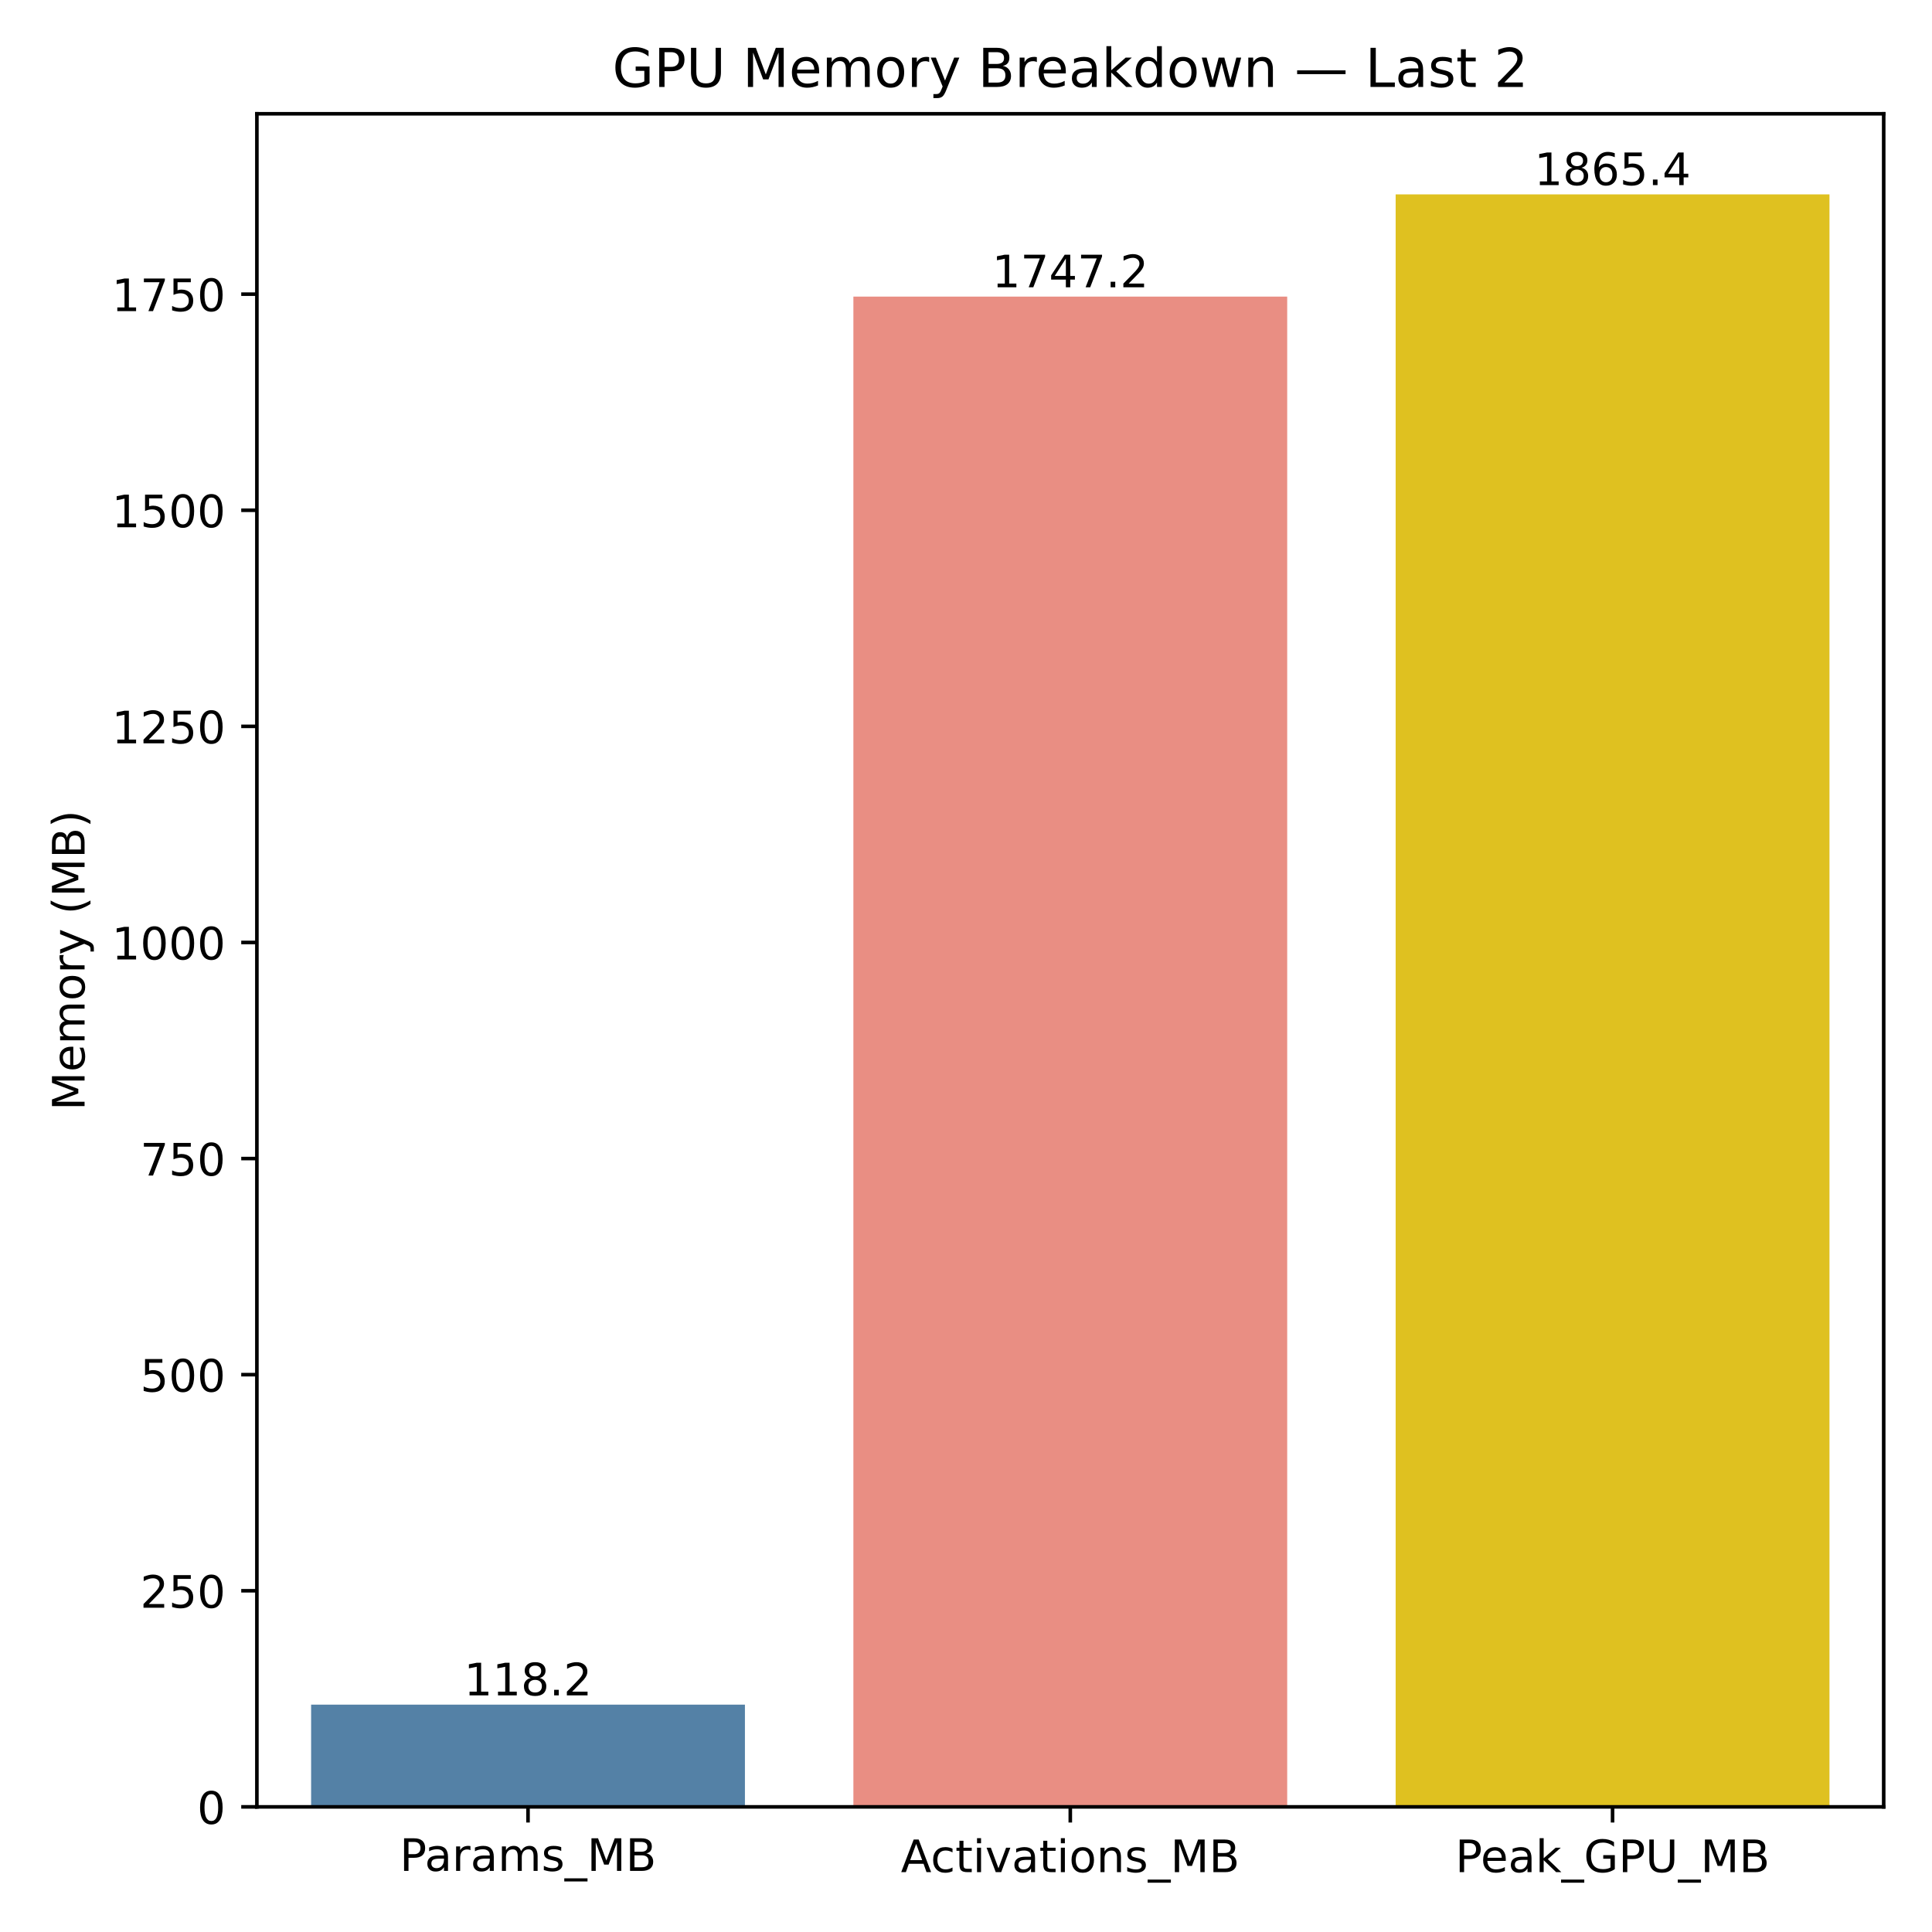
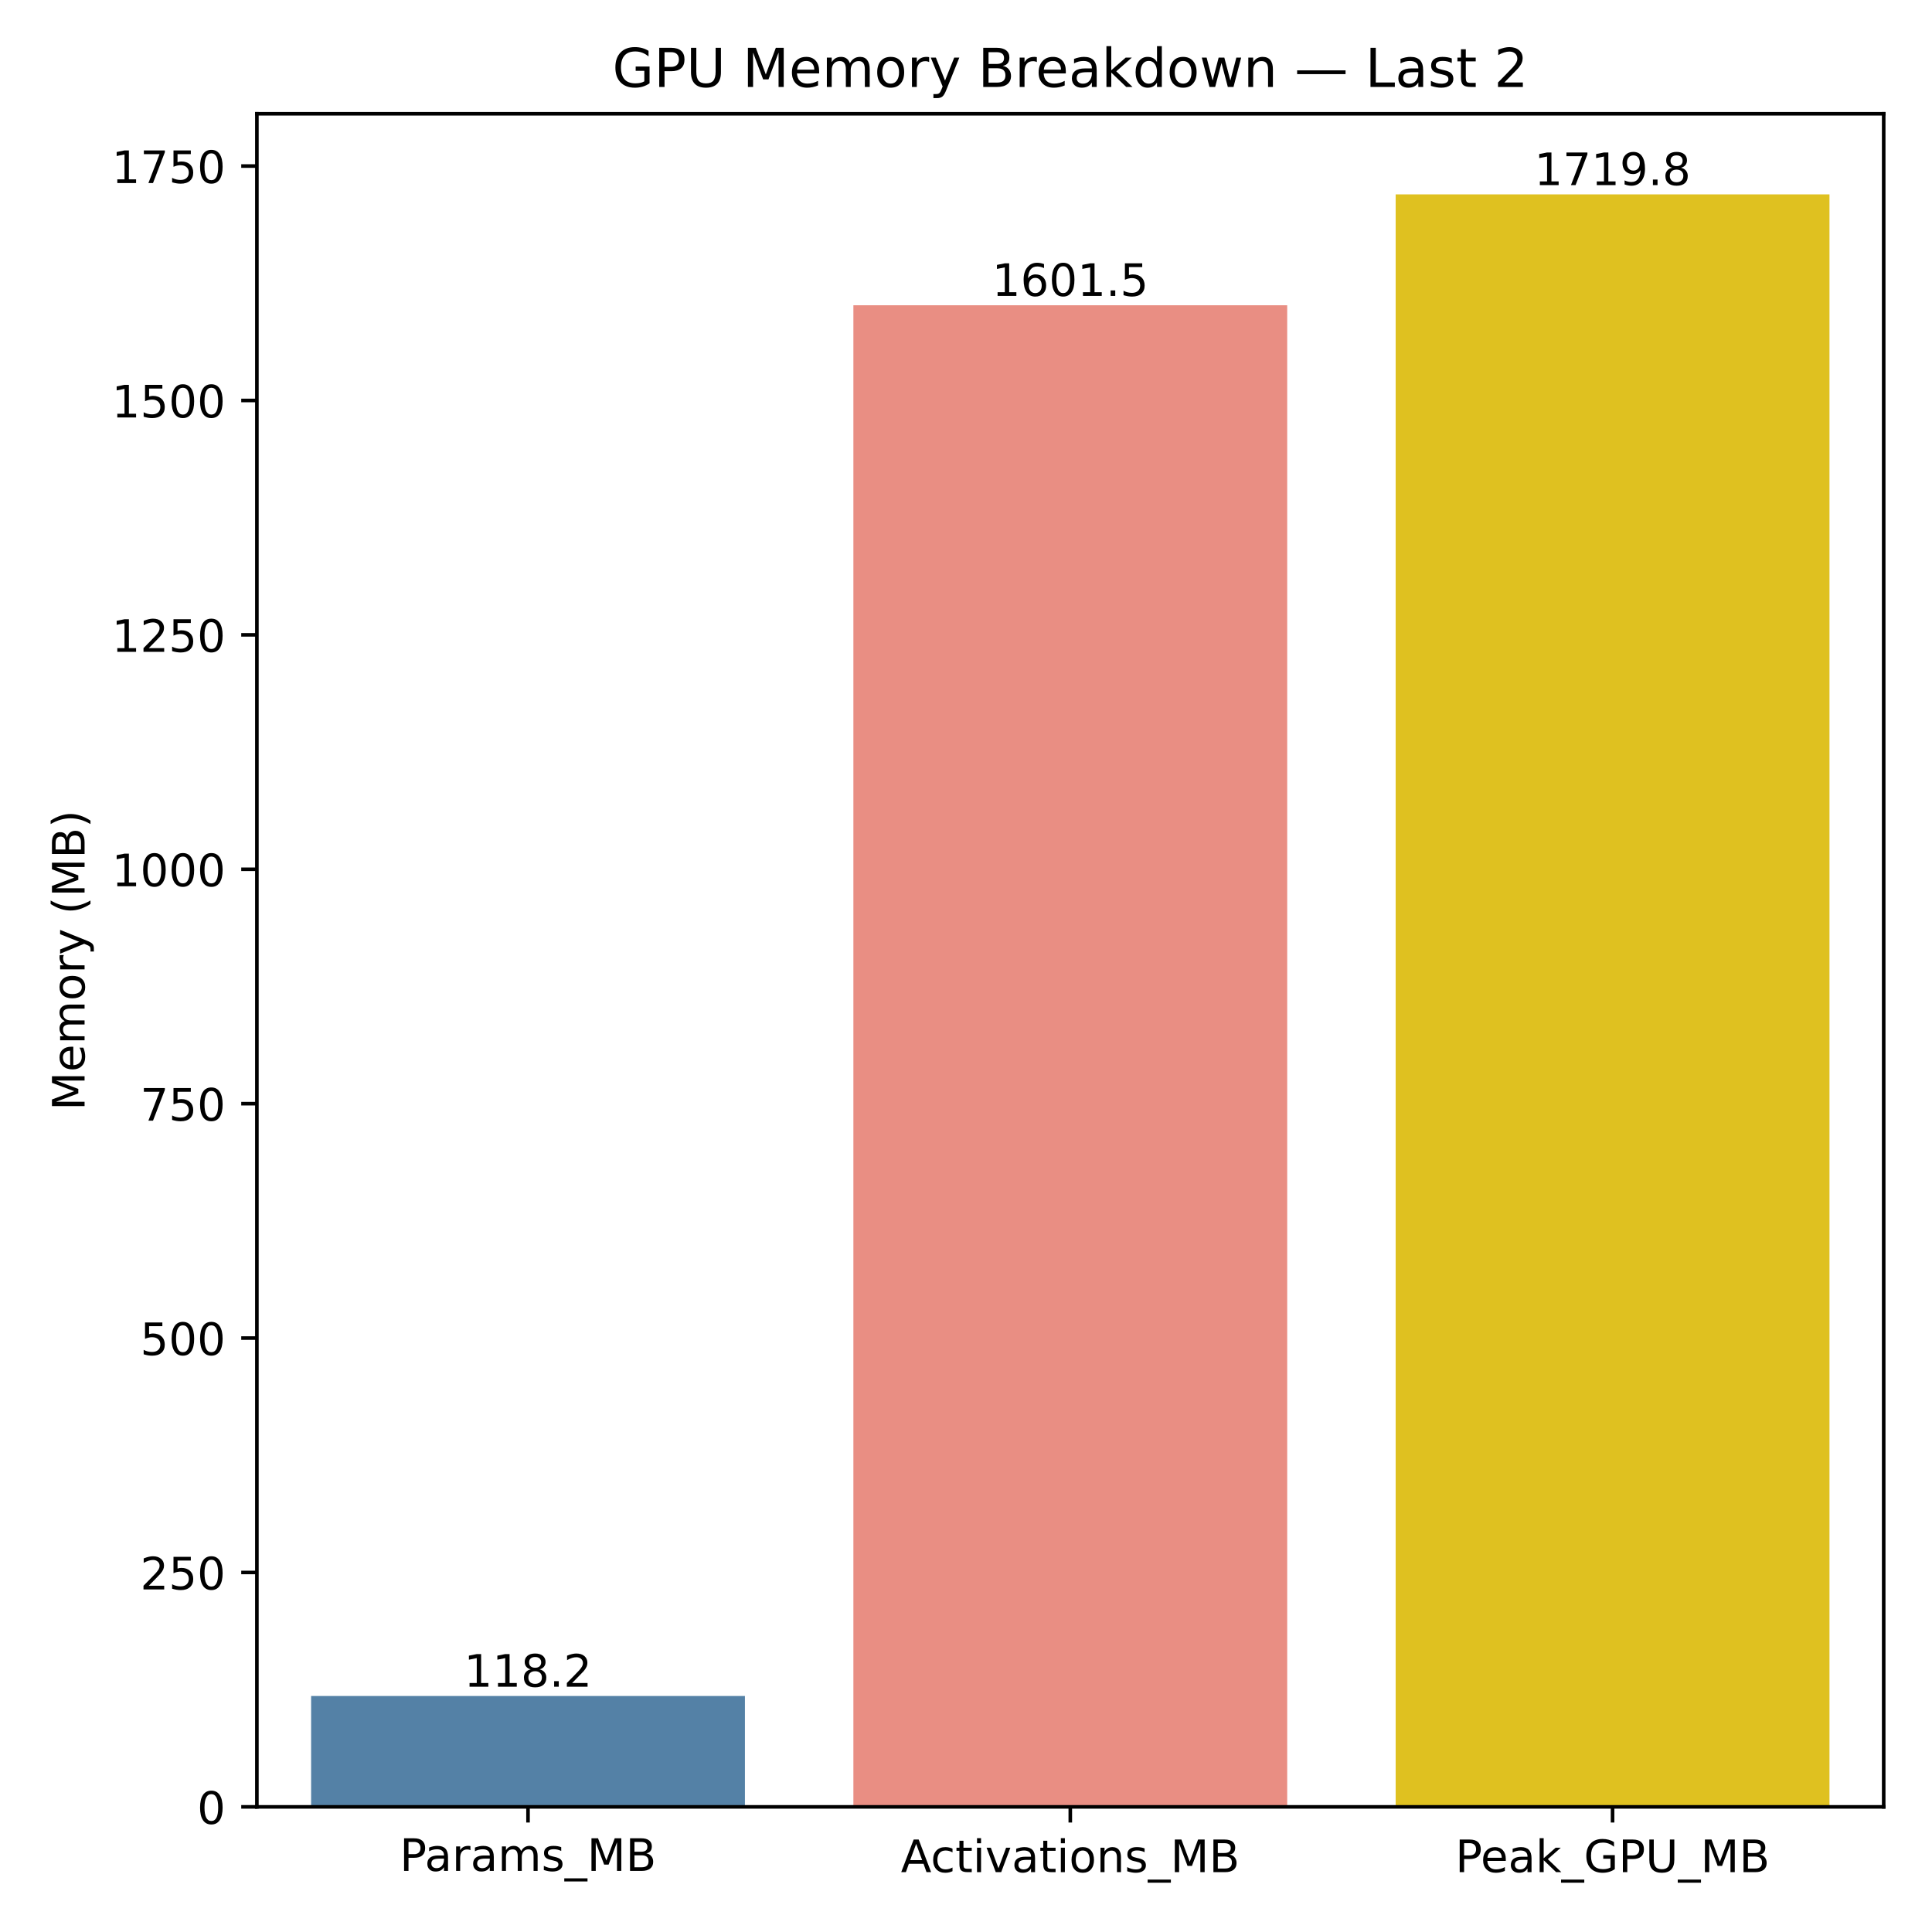
<svg xmlns="http://www.w3.org/2000/svg" xmlns:xlink="http://www.w3.org/1999/xlink" width="432pt" height="432pt" viewBox="0 0 432 432" version="1.1">
  <defs>
    <style type="text/css">*{stroke-linejoin: round; stroke-linecap: butt}</style>
  </defs>
  <g id="figure_1">
    <g id="patch_1">
      <path d="M 0 432  L 432 432  L 432 0  L 0 0  z " style="fill: #ffffff" />
    </g>
    <g id="axes_1">
      <g id="patch_2">
        <path d="M 57.44 404.019  L 421.2 404.019  L 421.2 25.44  L 57.44 25.44  z " style="fill: #ffffff" />
      </g>
      <g id="patch_3">
-         <path d="M 69.565 404.019  L 166.568 404.019  L 166.568 381.167  L 69.565 381.167  z " clip-path="url(#pf3c594fb2a)" style="fill: #5481a6" />
+         <path d="M 69.565 404.019  L 166.568 404.019  L 166.568 379.232  L 69.565 379.232  z " clip-path="url(#p3df1244204)" style="fill: #5481a6" />
      </g>
      <g id="patch_4">
-         <path d="M 190.819 404.019  L 287.821 404.019  L 287.821 66.32  L 190.819 66.32  z " clip-path="url(#pf3c594fb2a)" style="fill: #e98e83" />
+         <path d="M 190.819 404.019  L 287.821 404.019  L 287.821 68.255  L 190.819 68.255  z " clip-path="url(#p3df1244204)" style="fill: #e98e83" />
      </g>
      <g id="patch_5">
-         <path d="M 312.072 404.019  L 409.075 404.019  L 409.075 43.468  L 312.072 43.468  z " clip-path="url(#pf3c594fb2a)" style="fill: #dfc120" />
+         <path d="M 312.072 404.019  L 409.075 404.019  L 409.075 43.468  L 312.072 43.468  z " clip-path="url(#p3df1244204)" style="fill: #dfc120" />
      </g>
      <g id="matplotlib.axis_1">
        <g id="xtick_1">
          <g id="line2d_1">
            <defs>
-               <path id="mb5d9791599" d="M 0 0  L 0 3.5  " style="stroke: #000000; stroke-width: 0.8" />
+               <path id="md37264ff3d" d="M 0 0  L 0 3.5  " style="stroke: #000000; stroke-width: 0.8" />
            </defs>
            <g>
-               <use xlink:href="#mb5d9791599" x="118.067" y="404.019" style="stroke: #000000; stroke-width: 0.8" />
+               <use xlink:href="#md37264ff3d" x="118.067" y="404.019" style="stroke: #000000; stroke-width: 0.8" />
            </g>
          </g>
          <g id="text_1">
            <g transform="translate(89.3737 418.3391) scale(0.1 -0.1)">
              <defs>
                <path id="DejaVuSans-50" d="M 1259 4147  L 1259 2394  L 2053 2394  Q 2494 2394 2734 2622  Q 2975 2850 2975 3272  Q 2975 3691 2734 3919  Q 2494 4147 2053 4147  L 1259 4147  z M 628 4666  L 2053 4666  Q 2838 4666 3239 4311  Q 3641 3956 3641 3272  Q 3641 2581 3239 2228  Q 2838 1875 2053 1875  L 1259 1875  L 1259 0  L 628 0  L 628 4666  z " transform="scale(0.015625)" />
                <path id="DejaVuSans-61" d="M 2194 1759  Q 1497 1759 1228 1600  Q 959 1441 959 1056  Q 959 750 1161 570  Q 1363 391 1709 391  Q 2188 391 2477 730  Q 2766 1069 2766 1631  L 2766 1759  L 2194 1759  z M 3341 1997  L 3341 0  L 2766 0  L 2766 531  Q 2569 213 2275 61  Q 1981 -91 1556 -91  Q 1019 -91 701 211  Q 384 513 384 1019  Q 384 1609 779 1909  Q 1175 2209 1959 2209  L 2766 2209  L 2766 2266  Q 2766 2663 2505 2880  Q 2244 3097 1772 3097  Q 1472 3097 1187 3025  Q 903 2953 641 2809  L 641 3341  Q 956 3463 1253 3523  Q 1550 3584 1831 3584  Q 2591 3584 2966 3190  Q 3341 2797 3341 1997  z " transform="scale(0.015625)" />
                <path id="DejaVuSans-72" d="M 2631 2963  Q 2534 3019 2420 3045  Q 2306 3072 2169 3072  Q 1681 3072 1420 2755  Q 1159 2438 1159 1844  L 1159 0  L 581 0  L 581 3500  L 1159 3500  L 1159 2956  Q 1341 3275 1631 3429  Q 1922 3584 2338 3584  Q 2397 3584 2469 3576  Q 2541 3569 2628 3553  L 2631 2963  z " transform="scale(0.015625)" />
                <path id="DejaVuSans-6d" d="M 3328 2828  Q 3544 3216 3844 3400  Q 4144 3584 4550 3584  Q 5097 3584 5394 3201  Q 5691 2819 5691 2113  L 5691 0  L 5113 0  L 5113 2094  Q 5113 2597 4934 2840  Q 4756 3084 4391 3084  Q 3944 3084 3684 2787  Q 3425 2491 3425 1978  L 3425 0  L 2847 0  L 2847 2094  Q 2847 2600 2669 2842  Q 2491 3084 2119 3084  Q 1678 3084 1418 2786  Q 1159 2488 1159 1978  L 1159 0  L 581 0  L 581 3500  L 1159 3500  L 1159 2956  Q 1356 3278 1631 3431  Q 1906 3584 2284 3584  Q 2666 3584 2933 3390  Q 3200 3197 3328 2828  z " transform="scale(0.015625)" />
                <path id="DejaVuSans-73" d="M 2834 3397  L 2834 2853  Q 2591 2978 2328 3040  Q 2066 3103 1784 3103  Q 1356 3103 1142 2972  Q 928 2841 928 2578  Q 928 2378 1081 2264  Q 1234 2150 1697 2047  L 1894 2003  Q 2506 1872 2764 1633  Q 3022 1394 3022 966  Q 3022 478 2636 193  Q 2250 -91 1575 -91  Q 1294 -91 989 -36  Q 684 19 347 128  L 347 722  Q 666 556 975 473  Q 1284 391 1588 391  Q 1994 391 2212 530  Q 2431 669 2431 922  Q 2431 1156 2273 1281  Q 2116 1406 1581 1522  L 1381 1569  Q 847 1681 609 1914  Q 372 2147 372 2553  Q 372 3047 722 3315  Q 1072 3584 1716 3584  Q 2034 3584 2315 3537  Q 2597 3491 2834 3397  z " transform="scale(0.015625)" />
                <path id="DejaVuSans-5f" d="M 3263 -1063  L 3263 -1509  L -63 -1509  L -63 -1063  L 3263 -1063  z " transform="scale(0.015625)" />
                <path id="DejaVuSans-4d" d="M 628 4666  L 1569 4666  L 2759 1491  L 3956 4666  L 4897 4666  L 4897 0  L 4281 0  L 4281 4097  L 3078 897  L 2444 897  L 1241 4097  L 1241 0  L 628 0  L 628 4666  z " transform="scale(0.015625)" />
                <path id="DejaVuSans-42" d="M 1259 2228  L 1259 519  L 2272 519  Q 2781 519 3026 730  Q 3272 941 3272 1375  Q 3272 1813 3026 2020  Q 2781 2228 2272 2228  L 1259 2228  z M 1259 4147  L 1259 2741  L 2194 2741  Q 2656 2741 2882 2914  Q 3109 3088 3109 3444  Q 3109 3797 2882 3972  Q 2656 4147 2194 4147  L 1259 4147  z M 628 4666  L 2241 4666  Q 2963 4666 3353 4366  Q 3744 4066 3744 3513  Q 3744 3084 3544 2831  Q 3344 2578 2956 2516  Q 3422 2416 3680 2098  Q 3938 1781 3938 1306  Q 3938 681 3513 340  Q 3088 0 2303 0  L 628 0  L 628 4666  z " transform="scale(0.015625)" />
              </defs>
              <use xlink:href="#DejaVuSans-50" />
              <use xlink:href="#DejaVuSans-61" transform="translate(55.80273 0)" />
              <use xlink:href="#DejaVuSans-72" transform="translate(117.082 0)" />
              <use xlink:href="#DejaVuSans-61" transform="translate(158.1953 0)" />
              <use xlink:href="#DejaVuSans-6d" transform="translate(219.4746 0)" />
              <use xlink:href="#DejaVuSans-73" transform="translate(316.8867 0)" />
              <use xlink:href="#DejaVuSans-5f" transform="translate(368.9863 0)" />
              <use xlink:href="#DejaVuSans-4d" transform="translate(418.9863 0)" />
              <use xlink:href="#DejaVuSans-42" transform="translate(505.2656 0)" />
            </g>
          </g>
        </g>
        <g id="xtick_2">
          <g id="line2d_2">
            <g>
-               <use xlink:href="#mb5d9791599" x="239.32" y="404.019" style="stroke: #000000; stroke-width: 0.8" />
+               <use xlink:href="#md37264ff3d" x="239.32" y="404.019" style="stroke: #000000; stroke-width: 0.8" />
            </g>
          </g>
          <g id="text_2">
            <g transform="translate(201.4387 418.6172) scale(0.1 -0.1)">
              <defs>
                <path id="DejaVuSans-41" d="M 2188 4044  L 1331 1722  L 3047 1722  L 2188 4044  z M 1831 4666  L 2547 4666  L 4325 0  L 3669 0  L 3244 1197  L 1141 1197  L 716 0  L 50 0  L 1831 4666  z " transform="scale(0.015625)" />
                <path id="DejaVuSans-63" d="M 3122 3366  L 3122 2828  Q 2878 2963 2633 3030  Q 2388 3097 2138 3097  Q 1578 3097 1268 2742  Q 959 2388 959 1747  Q 959 1106 1268 751  Q 1578 397 2138 397  Q 2388 397 2633 464  Q 2878 531 3122 666  L 3122 134  Q 2881 22 2623 -34  Q 2366 -91 2075 -91  Q 1284 -91 818 406  Q 353 903 353 1747  Q 353 2603 823 3093  Q 1294 3584 2113 3584  Q 2378 3584 2631 3529  Q 2884 3475 3122 3366  z " transform="scale(0.015625)" />
                <path id="DejaVuSans-74" d="M 1172 4494  L 1172 3500  L 2356 3500  L 2356 3053  L 1172 3053  L 1172 1153  Q 1172 725 1289 603  Q 1406 481 1766 481  L 2356 481  L 2356 0  L 1766 0  Q 1100 0 847 248  Q 594 497 594 1153  L 594 3053  L 172 3053  L 172 3500  L 594 3500  L 594 4494  L 1172 4494  z " transform="scale(0.015625)" />
                <path id="DejaVuSans-69" d="M 603 3500  L 1178 3500  L 1178 0  L 603 0  L 603 3500  z M 603 4863  L 1178 4863  L 1178 4134  L 603 4134  L 603 4863  z " transform="scale(0.015625)" />
                <path id="DejaVuSans-76" d="M 191 3500  L 800 3500  L 1894 563  L 2988 3500  L 3597 3500  L 2284 0  L 1503 0  L 191 3500  z " transform="scale(0.015625)" />
                <path id="DejaVuSans-6f" d="M 1959 3097  Q 1497 3097 1228 2736  Q 959 2375 959 1747  Q 959 1119 1226 758  Q 1494 397 1959 397  Q 2419 397 2687 759  Q 2956 1122 2956 1747  Q 2956 2369 2687 2733  Q 2419 3097 1959 3097  z M 1959 3584  Q 2709 3584 3137 3096  Q 3566 2609 3566 1747  Q 3566 888 3137 398  Q 2709 -91 1959 -91  Q 1206 -91 779 398  Q 353 888 353 1747  Q 353 2609 779 3096  Q 1206 3584 1959 3584  z " transform="scale(0.015625)" />
                <path id="DejaVuSans-6e" d="M 3513 2113  L 3513 0  L 2938 0  L 2938 2094  Q 2938 2591 2744 2837  Q 2550 3084 2163 3084  Q 1697 3084 1428 2787  Q 1159 2491 1159 1978  L 1159 0  L 581 0  L 581 3500  L 1159 3500  L 1159 2956  Q 1366 3272 1645 3428  Q 1925 3584 2291 3584  Q 2894 3584 3203 3211  Q 3513 2838 3513 2113  z " transform="scale(0.015625)" />
              </defs>
              <use xlink:href="#DejaVuSans-41" />
              <use xlink:href="#DejaVuSans-63" transform="translate(66.6582 0)" />
              <use xlink:href="#DejaVuSans-74" transform="translate(121.6387 0)" />
              <use xlink:href="#DejaVuSans-69" transform="translate(160.8477 0)" />
              <use xlink:href="#DejaVuSans-76" transform="translate(188.6309 0)" />
              <use xlink:href="#DejaVuSans-61" transform="translate(247.8105 0)" />
              <use xlink:href="#DejaVuSans-74" transform="translate(309.0898 0)" />
              <use xlink:href="#DejaVuSans-69" transform="translate(348.2988 0)" />
              <use xlink:href="#DejaVuSans-6f" transform="translate(376.082 0)" />
              <use xlink:href="#DejaVuSans-6e" transform="translate(437.2637 0)" />
              <use xlink:href="#DejaVuSans-73" transform="translate(500.6426 0)" />
              <use xlink:href="#DejaVuSans-5f" transform="translate(552.7422 0)" />
              <use xlink:href="#DejaVuSans-4d" transform="translate(602.7422 0)" />
              <use xlink:href="#DejaVuSans-42" transform="translate(689.0215 0)" />
            </g>
          </g>
        </g>
        <g id="xtick_3">
          <g id="line2d_3">
            <g>
-               <use xlink:href="#mb5d9791599" x="360.573" y="404.019" style="stroke: #000000; stroke-width: 0.8" />
+               <use xlink:href="#md37264ff3d" x="360.573" y="404.019" style="stroke: #000000; stroke-width: 0.8" />
            </g>
          </g>
          <g id="text_3">
            <g transform="translate(325.4108 418.6172) scale(0.1 -0.1)">
              <defs>
                <path id="DejaVuSans-65" d="M 3597 1894  L 3597 1613  L 953 1613  Q 991 1019 1311 708  Q 1631 397 2203 397  Q 2534 397 2845 478  Q 3156 559 3463 722  L 3463 178  Q 3153 47 2828 -22  Q 2503 -91 2169 -91  Q 1331 -91 842 396  Q 353 884 353 1716  Q 353 2575 817 3079  Q 1281 3584 2069 3584  Q 2775 3584 3186 3129  Q 3597 2675 3597 1894  z M 3022 2063  Q 3016 2534 2758 2815  Q 2500 3097 2075 3097  Q 1594 3097 1305 2825  Q 1016 2553 972 2059  L 3022 2063  z " transform="scale(0.015625)" />
                <path id="DejaVuSans-6b" d="M 581 4863  L 1159 4863  L 1159 1991  L 2875 3500  L 3609 3500  L 1753 1863  L 3688 0  L 2938 0  L 1159 1709  L 1159 0  L 581 0  L 581 4863  z " transform="scale(0.015625)" />
                <path id="DejaVuSans-47" d="M 3809 666  L 3809 1919  L 2778 1919  L 2778 2438  L 4434 2438  L 4434 434  Q 4069 175 3628 42  Q 3188 -91 2688 -91  Q 1594 -91 976 548  Q 359 1188 359 2328  Q 359 3472 976 4111  Q 1594 4750 2688 4750  Q 3144 4750 3555 4637  Q 3966 4525 4313 4306  L 4313 3634  Q 3963 3931 3569 4081  Q 3175 4231 2741 4231  Q 1884 4231 1454 3753  Q 1025 3275 1025 2328  Q 1025 1384 1454 906  Q 1884 428 2741 428  Q 3075 428 3337 486  Q 3600 544 3809 666  z " transform="scale(0.015625)" />
                <path id="DejaVuSans-55" d="M 556 4666  L 1191 4666  L 1191 1831  Q 1191 1081 1462 751  Q 1734 422 2344 422  Q 2950 422 3222 751  Q 3494 1081 3494 1831  L 3494 4666  L 4128 4666  L 4128 1753  Q 4128 841 3676 375  Q 3225 -91 2344 -91  Q 1459 -91 1007 375  Q 556 841 556 1753  L 556 4666  z " transform="scale(0.015625)" />
              </defs>
              <use xlink:href="#DejaVuSans-50" />
              <use xlink:href="#DejaVuSans-65" transform="translate(56.67773 0)" />
              <use xlink:href="#DejaVuSans-61" transform="translate(118.2012 0)" />
              <use xlink:href="#DejaVuSans-6b" transform="translate(179.4805 0)" />
              <use xlink:href="#DejaVuSans-5f" transform="translate(237.3906 0)" />
              <use xlink:href="#DejaVuSans-47" transform="translate(287.3906 0)" />
              <use xlink:href="#DejaVuSans-50" transform="translate(364.8809 0)" />
              <use xlink:href="#DejaVuSans-55" transform="translate(425.1836 0)" />
              <use xlink:href="#DejaVuSans-5f" transform="translate(498.377 0)" />
              <use xlink:href="#DejaVuSans-4d" transform="translate(548.377 0)" />
              <use xlink:href="#DejaVuSans-42" transform="translate(634.6562 0)" />
            </g>
          </g>
        </g>
      </g>
      <g id="matplotlib.axis_2">
        <g id="ytick_1">
          <g id="line2d_4">
            <defs>
-               <path id="mc63492ef98" d="M 0 0  L -3.5 0  " style="stroke: #000000; stroke-width: 0.8" />
+               <path id="md360245e39" d="M 0 0  L -3.5 0  " style="stroke: #000000; stroke-width: 0.8" />
            </defs>
            <g>
-               <use xlink:href="#mc63492ef98" x="57.44" y="404.019" style="stroke: #000000; stroke-width: 0.8" />
+               <use xlink:href="#md360245e39" x="57.44" y="404.019" style="stroke: #000000; stroke-width: 0.8" />
            </g>
          </g>
          <g id="text_4">
            <g transform="translate(44.0775 407.818) scale(0.1 -0.1)">
              <defs>
                <path id="DejaVuSans-30" d="M 2034 4250  Q 1547 4250 1301 3770  Q 1056 3291 1056 2328  Q 1056 1369 1301 889  Q 1547 409 2034 409  Q 2525 409 2770 889  Q 3016 1369 3016 2328  Q 3016 3291 2770 3770  Q 2525 4250 2034 4250  z M 2034 4750  Q 2819 4750 3233 4129  Q 3647 3509 3647 2328  Q 3647 1150 3233 529  Q 2819 -91 2034 -91  Q 1250 -91 836 529  Q 422 1150 422 2328  Q 422 3509 836 4129  Q 1250 4750 2034 4750  z " transform="scale(0.015625)" />
              </defs>
              <use xlink:href="#DejaVuSans-30" />
            </g>
          </g>
        </g>
        <g id="ytick_2">
          <g id="line2d_5">
            <g>
-               <use xlink:href="#mc63492ef98" x="57.44" y="355.698" style="stroke: #000000; stroke-width: 0.8" />
+               <use xlink:href="#md360245e39" x="57.44" y="351.606" style="stroke: #000000; stroke-width: 0.8" />
            </g>
          </g>
          <g id="text_5">
-             <g transform="translate(31.3525 359.4968) scale(0.1 -0.1)">
+             <g transform="translate(31.3525 355.4052) scale(0.1 -0.1)">
              <defs>
                <path id="DejaVuSans-32" d="M 1228 531  L 3431 531  L 3431 0  L 469 0  L 469 531  Q 828 903 1448 1529  Q 2069 2156 2228 2338  Q 2531 2678 2651 2914  Q 2772 3150 2772 3378  Q 2772 3750 2511 3984  Q 2250 4219 1831 4219  Q 1534 4219 1204 4116  Q 875 4013 500 3803  L 500 4441  Q 881 4594 1212 4672  Q 1544 4750 1819 4750  Q 2544 4750 2975 4387  Q 3406 4025 3406 3419  Q 3406 3131 3298 2873  Q 3191 2616 2906 2266  Q 2828 2175 2409 1742  Q 1991 1309 1228 531  z " transform="scale(0.015625)" />
                <path id="DejaVuSans-35" d="M 691 4666  L 3169 4666  L 3169 4134  L 1269 4134  L 1269 2991  Q 1406 3038 1543 3061  Q 1681 3084 1819 3084  Q 2600 3084 3056 2656  Q 3513 2228 3513 1497  Q 3513 744 3044 326  Q 2575 -91 1722 -91  Q 1428 -91 1123 -41  Q 819 9 494 109  L 494 744  Q 775 591 1075 516  Q 1375 441 1709 441  Q 2250 441 2565 725  Q 2881 1009 2881 1497  Q 2881 1984 2565 2268  Q 2250 2553 1709 2553  Q 1456 2553 1204 2497  Q 953 2441 691 2322  L 691 4666  z " transform="scale(0.015625)" />
              </defs>
              <use xlink:href="#DejaVuSans-32" />
              <use xlink:href="#DejaVuSans-35" transform="translate(63.62305 0)" />
              <use xlink:href="#DejaVuSans-30" transform="translate(127.2461 0)" />
            </g>
          </g>
        </g>
        <g id="ytick_3">
          <g id="line2d_6">
            <g>
-               <use xlink:href="#mc63492ef98" x="57.44" y="307.376" style="stroke: #000000; stroke-width: 0.8" />
+               <use xlink:href="#md360245e39" x="57.44" y="299.193" style="stroke: #000000; stroke-width: 0.8" />
            </g>
          </g>
          <g id="text_6">
-             <g transform="translate(31.3525 311.1756) scale(0.1 -0.1)">
+             <g transform="translate(31.3525 302.9925) scale(0.1 -0.1)">
              <use xlink:href="#DejaVuSans-35" />
              <use xlink:href="#DejaVuSans-30" transform="translate(63.62305 0)" />
              <use xlink:href="#DejaVuSans-30" transform="translate(127.2461 0)" />
            </g>
          </g>
        </g>
        <g id="ytick_4">
          <g id="line2d_7">
            <g>
-               <use xlink:href="#mc63492ef98" x="57.44" y="259.055" style="stroke: #000000; stroke-width: 0.8" />
+               <use xlink:href="#md360245e39" x="57.44" y="246.781" style="stroke: #000000; stroke-width: 0.8" />
            </g>
          </g>
          <g id="text_7">
-             <g transform="translate(31.3525 262.8545) scale(0.1 -0.1)">
+             <g transform="translate(31.3525 250.5797) scale(0.1 -0.1)">
              <defs>
                <path id="DejaVuSans-37" d="M 525 4666  L 3525 4666  L 3525 4397  L 1831 0  L 1172 0  L 2766 4134  L 525 4134  L 525 4666  z " transform="scale(0.015625)" />
              </defs>
              <use xlink:href="#DejaVuSans-37" />
              <use xlink:href="#DejaVuSans-35" transform="translate(63.62305 0)" />
              <use xlink:href="#DejaVuSans-30" transform="translate(127.2461 0)" />
            </g>
          </g>
        </g>
        <g id="ytick_5">
          <g id="line2d_8">
            <g>
-               <use xlink:href="#mc63492ef98" x="57.44" y="210.734" style="stroke: #000000; stroke-width: 0.8" />
+               <use xlink:href="#md360245e39" x="57.44" y="194.368" style="stroke: #000000; stroke-width: 0.8" />
            </g>
          </g>
          <g id="text_8">
-             <g transform="translate(24.99 214.5333) scale(0.1 -0.1)">
+             <g transform="translate(24.99 198.167) scale(0.1 -0.1)">
              <defs>
                <path id="DejaVuSans-31" d="M 794 531  L 1825 531  L 1825 4091  L 703 3866  L 703 4441  L 1819 4666  L 2450 4666  L 2450 531  L 3481 531  L 3481 0  L 794 0  L 794 531  z " transform="scale(0.015625)" />
              </defs>
              <use xlink:href="#DejaVuSans-31" />
              <use xlink:href="#DejaVuSans-30" transform="translate(63.62305 0)" />
              <use xlink:href="#DejaVuSans-30" transform="translate(127.2461 0)" />
              <use xlink:href="#DejaVuSans-30" transform="translate(190.8691 0)" />
            </g>
          </g>
        </g>
        <g id="ytick_6">
          <g id="line2d_9">
            <g>
-               <use xlink:href="#mc63492ef98" x="57.44" y="162.413" style="stroke: #000000; stroke-width: 0.8" />
+               <use xlink:href="#md360245e39" x="57.44" y="141.955" style="stroke: #000000; stroke-width: 0.8" />
            </g>
          </g>
          <g id="text_9">
-             <g transform="translate(24.99 166.2121) scale(0.1 -0.1)">
+             <g transform="translate(24.99 145.7542) scale(0.1 -0.1)">
              <use xlink:href="#DejaVuSans-31" />
              <use xlink:href="#DejaVuSans-32" transform="translate(63.62305 0)" />
              <use xlink:href="#DejaVuSans-35" transform="translate(127.2461 0)" />
              <use xlink:href="#DejaVuSans-30" transform="translate(190.8691 0)" />
            </g>
          </g>
        </g>
        <g id="ytick_7">
          <g id="line2d_10">
            <g>
-               <use xlink:href="#mc63492ef98" x="57.44" y="114.092" style="stroke: #000000; stroke-width: 0.8" />
+               <use xlink:href="#md360245e39" x="57.44" y="89.542" style="stroke: #000000; stroke-width: 0.8" />
            </g>
          </g>
          <g id="text_10">
-             <g transform="translate(24.99 117.891) scale(0.1 -0.1)">
+             <g transform="translate(24.99 93.34148) scale(0.1 -0.1)">
              <use xlink:href="#DejaVuSans-31" />
              <use xlink:href="#DejaVuSans-35" transform="translate(63.62305 0)" />
              <use xlink:href="#DejaVuSans-30" transform="translate(127.2461 0)" />
              <use xlink:href="#DejaVuSans-30" transform="translate(190.8691 0)" />
            </g>
          </g>
        </g>
        <g id="ytick_8">
          <g id="line2d_11">
            <g>
-               <use xlink:href="#mc63492ef98" x="57.44" y="65.771" style="stroke: #000000; stroke-width: 0.8" />
+               <use xlink:href="#md360245e39" x="57.44" y="37.13" style="stroke: #000000; stroke-width: 0.8" />
            </g>
          </g>
          <g id="text_11">
-             <g transform="translate(24.99 69.56981) scale(0.1 -0.1)">
+             <g transform="translate(24.99 40.92873) scale(0.1 -0.1)">
              <use xlink:href="#DejaVuSans-31" />
              <use xlink:href="#DejaVuSans-37" transform="translate(63.62305 0)" />
              <use xlink:href="#DejaVuSans-35" transform="translate(127.2461 0)" />
              <use xlink:href="#DejaVuSans-30" transform="translate(190.8691 0)" />
            </g>
          </g>
        </g>
        <g id="text_12">
          <g transform="translate(18.91031 248.2997) rotate(-90) scale(0.1 -0.1)">
            <defs>
              <path id="DejaVuSans-79" d="M 2059 -325  Q 1816 -950 1584 -1140  Q 1353 -1331 966 -1331  L 506 -1331  L 506 -850  L 844 -850  Q 1081 -850 1212 -737  Q 1344 -625 1503 -206  L 1606 56  L 191 3500  L 800 3500  L 1894 763  L 2988 3500  L 3597 3500  L 2059 -325  z " transform="scale(0.015625)" />
              <path id="DejaVuSans-20" transform="scale(0.015625)" />
              <path id="DejaVuSans-28" d="M 1984 4856  Q 1566 4138 1362 3434  Q 1159 2731 1159 2009  Q 1159 1288 1364 580  Q 1569 -128 1984 -844  L 1484 -844  Q 1016 -109 783 600  Q 550 1309 550 2009  Q 550 2706 781 3412  Q 1013 4119 1484 4856  L 1984 4856  z " transform="scale(0.015625)" />
              <path id="DejaVuSans-29" d="M 513 4856  L 1013 4856  Q 1481 4119 1714 3412  Q 1947 2706 1947 2009  Q 1947 1309 1714 600  Q 1481 -109 1013 -844  L 513 -844  Q 928 -128 1133 580  Q 1338 1288 1338 2009  Q 1338 2731 1133 3434  Q 928 4138 513 4856  z " transform="scale(0.015625)" />
            </defs>
            <use xlink:href="#DejaVuSans-4d" />
            <use xlink:href="#DejaVuSans-65" transform="translate(86.2793 0)" />
            <use xlink:href="#DejaVuSans-6d" transform="translate(147.8027 0)" />
            <use xlink:href="#DejaVuSans-6f" transform="translate(245.2148 0)" />
            <use xlink:href="#DejaVuSans-72" transform="translate(306.3965 0)" />
            <use xlink:href="#DejaVuSans-79" transform="translate(347.5098 0)" />
            <use xlink:href="#DejaVuSans-20" transform="translate(406.6895 0)" />
            <use xlink:href="#DejaVuSans-28" transform="translate(438.4766 0)" />
            <use xlink:href="#DejaVuSans-4d" transform="translate(477.4902 0)" />
            <use xlink:href="#DejaVuSans-42" transform="translate(563.7695 0)" />
            <use xlink:href="#DejaVuSans-29" transform="translate(632.373 0)" />
          </g>
        </g>
      </g>
      <g id="line2d_12">
-         <path clip-path="url(#pf3c594fb2a)" style="fill: none; stroke: #424242; stroke-width: 2.25; stroke-linecap: square" />
+         <path clip-path="url(#p3df1244204)" style="fill: none; stroke: #424242; stroke-width: 2.25; stroke-linecap: square" />
      </g>
      <g id="line2d_13">
-         <path clip-path="url(#pf3c594fb2a)" style="fill: none; stroke: #424242; stroke-width: 2.25; stroke-linecap: square" />
+         <path clip-path="url(#p3df1244204)" style="fill: none; stroke: #424242; stroke-width: 2.25; stroke-linecap: square" />
      </g>
      <g id="line2d_14">
-         <path clip-path="url(#pf3c594fb2a)" style="fill: none; stroke: #424242; stroke-width: 2.25; stroke-linecap: square" />
+         <path clip-path="url(#p3df1244204)" style="fill: none; stroke: #424242; stroke-width: 2.25; stroke-linecap: square" />
      </g>
      <g id="patch_6">
        <path d="M 57.44 404.019  L 57.44 25.44  " style="fill: none; stroke: #000000; stroke-width: 0.8; stroke-linejoin: miter; stroke-linecap: square" />
      </g>
      <g id="patch_7">
        <path d="M 421.2 404.019  L 421.2 25.44  " style="fill: none; stroke: #000000; stroke-width: 0.8; stroke-linejoin: miter; stroke-linecap: square" />
      </g>
      <g id="patch_8">
        <path d="M 57.44 404.019  L 421.2 404.019  " style="fill: none; stroke: #000000; stroke-width: 0.8; stroke-linejoin: miter; stroke-linecap: square" />
      </g>
      <g id="patch_9">
        <path d="M 57.44 25.44  L 421.2 25.44  " style="fill: none; stroke: #000000; stroke-width: 0.8; stroke-linejoin: miter; stroke-linecap: square" />
      </g>
      <g id="text_13">
-         <g transform="translate(103.7526 379.0869) scale(0.1 -0.1)">
+         <g transform="translate(103.7526 377.1519) scale(0.1 -0.1)">
          <defs>
            <path id="DejaVuSans-38" d="M 2034 2216  Q 1584 2216 1326 1975  Q 1069 1734 1069 1313  Q 1069 891 1326 650  Q 1584 409 2034 409  Q 2484 409 2743 651  Q 3003 894 3003 1313  Q 3003 1734 2745 1975  Q 2488 2216 2034 2216  z M 1403 2484  Q 997 2584 770 2862  Q 544 3141 544 3541  Q 544 4100 942 4425  Q 1341 4750 2034 4750  Q 2731 4750 3128 4425  Q 3525 4100 3525 3541  Q 3525 3141 3298 2862  Q 3072 2584 2669 2484  Q 3125 2378 3379 2068  Q 3634 1759 3634 1313  Q 3634 634 3220 271  Q 2806 -91 2034 -91  Q 1263 -91 848 271  Q 434 634 434 1313  Q 434 1759 690 2068  Q 947 2378 1403 2484  z M 1172 3481  Q 1172 3119 1398 2916  Q 1625 2713 2034 2713  Q 2441 2713 2670 2916  Q 2900 3119 2900 3481  Q 2900 3844 2670 4047  Q 2441 4250 2034 4250  Q 1625 4250 1398 4047  Q 1172 3844 1172 3481  z " transform="scale(0.015625)" />
            <path id="DejaVuSans-2e" d="M 684 794  L 1344 794  L 1344 0  L 684 0  L 684 794  z " transform="scale(0.015625)" />
          </defs>
          <use xlink:href="#DejaVuSans-31" />
          <use xlink:href="#DejaVuSans-31" transform="translate(63.62305 0)" />
          <use xlink:href="#DejaVuSans-38" transform="translate(127.2461 0)" />
          <use xlink:href="#DejaVuSans-2e" transform="translate(190.8691 0)" />
          <use xlink:href="#DejaVuSans-32" transform="translate(222.6562 0)" />
        </g>
      </g>
      <g id="text_14">
-         <g transform="translate(221.8247 64.24005) scale(0.1 -0.1)">
-           <defs>
-             <path id="DejaVuSans-34" d="M 2419 4116  L 825 1625  L 2419 1625  L 2419 4116  z M 2253 4666  L 3047 4666  L 3047 1625  L 3713 1625  L 3713 1100  L 3047 1100  L 3047 0  L 2419 0  L 2419 1100  L 313 1100  L 313 1709  L 2253 4666  z " transform="scale(0.015625)" />
-           </defs>
-           <use xlink:href="#DejaVuSans-31" />
-           <use xlink:href="#DejaVuSans-37" transform="translate(63.62305 0)" />
-           <use xlink:href="#DejaVuSans-34" transform="translate(127.2461 0)" />
-           <use xlink:href="#DejaVuSans-37" transform="translate(190.8691 0)" />
-           <use xlink:href="#DejaVuSans-2e" transform="translate(254.4922 0)" />
-           <use xlink:href="#DejaVuSans-32" transform="translate(286.2793 0)" />
-         </g>
-       </g>
-       <g id="text_15">
-         <g transform="translate(343.078 41.38787) scale(0.1 -0.1)">
+         <g transform="translate(221.8247 66.17505) scale(0.1 -0.1)">
          <defs>
            <path id="DejaVuSans-36" d="M 2113 2584  Q 1688 2584 1439 2293  Q 1191 2003 1191 1497  Q 1191 994 1439 701  Q 1688 409 2113 409  Q 2538 409 2786 701  Q 3034 994 3034 1497  Q 3034 2003 2786 2293  Q 2538 2584 2113 2584  z M 3366 4563  L 3366 3988  Q 3128 4100 2886 4159  Q 2644 4219 2406 4219  Q 1781 4219 1451 3797  Q 1122 3375 1075 2522  Q 1259 2794 1537 2939  Q 1816 3084 2150 3084  Q 2853 3084 3261 2657  Q 3669 2231 3669 1497  Q 3669 778 3244 343  Q 2819 -91 2113 -91  Q 1303 -91 875 529  Q 447 1150 447 2328  Q 447 3434 972 4092  Q 1497 4750 2381 4750  Q 2619 4750 2861 4703  Q 3103 4656 3366 4563  z " transform="scale(0.015625)" />
          </defs>
          <use xlink:href="#DejaVuSans-31" />
-           <use xlink:href="#DejaVuSans-38" transform="translate(63.62305 0)" />
-           <use xlink:href="#DejaVuSans-36" transform="translate(127.2461 0)" />
-           <use xlink:href="#DejaVuSans-35" transform="translate(190.8691 0)" />
+           <use xlink:href="#DejaVuSans-36" transform="translate(63.62305 0)" />
+           <use xlink:href="#DejaVuSans-30" transform="translate(127.2461 0)" />
+           <use xlink:href="#DejaVuSans-31" transform="translate(190.8691 0)" />
          <use xlink:href="#DejaVuSans-2e" transform="translate(254.4922 0)" />
-           <use xlink:href="#DejaVuSans-34" transform="translate(286.2793 0)" />
+           <use xlink:href="#DejaVuSans-35" transform="translate(286.2793 0)" />
+         </g>
+       </g>
+       <g id="text_15">
+         <g transform="translate(343.078 41.38787) scale(0.1 -0.1)">
+           <defs>
+             <path id="DejaVuSans-39" d="M 703 97  L 703 672  Q 941 559 1184 500  Q 1428 441 1663 441  Q 2288 441 2617 861  Q 2947 1281 2994 2138  Q 2813 1869 2534 1725  Q 2256 1581 1919 1581  Q 1219 1581 811 2004  Q 403 2428 403 3163  Q 403 3881 828 4315  Q 1253 4750 1959 4750  Q 2769 4750 3195 4129  Q 3622 3509 3622 2328  Q 3622 1225 3098 567  Q 2575 -91 1691 -91  Q 1453 -91 1209 -44  Q 966 3 703 97  z M 1959 2075  Q 2384 2075 2632 2365  Q 2881 2656 2881 3163  Q 2881 3666 2632 3958  Q 2384 4250 1959 4250  Q 1534 4250 1286 3958  Q 1038 3666 1038 3163  Q 1038 2656 1286 2365  Q 1534 2075 1959 2075  z " transform="scale(0.015625)" />
+           </defs>
+           <use xlink:href="#DejaVuSans-31" />
+           <use xlink:href="#DejaVuSans-37" transform="translate(63.62305 0)" />
+           <use xlink:href="#DejaVuSans-31" transform="translate(127.2461 0)" />
+           <use xlink:href="#DejaVuSans-39" transform="translate(190.8691 0)" />
+           <use xlink:href="#DejaVuSans-2e" transform="translate(254.4922 0)" />
+           <use xlink:href="#DejaVuSans-38" transform="translate(286.2793 0)" />
        </g>
      </g>
      <g id="text_16">
        <g transform="translate(136.9291 19.44) scale(0.12 -0.12)">
          <defs>
            <path id="DejaVuSans-64" d="M 2906 2969  L 2906 4863  L 3481 4863  L 3481 0  L 2906 0  L 2906 525  Q 2725 213 2448 61  Q 2172 -91 1784 -91  Q 1150 -91 751 415  Q 353 922 353 1747  Q 353 2572 751 3078  Q 1150 3584 1784 3584  Q 2172 3584 2448 3432  Q 2725 3281 2906 2969  z M 947 1747  Q 947 1113 1208 752  Q 1469 391 1925 391  Q 2381 391 2643 752  Q 2906 1113 2906 1747  Q 2906 2381 2643 2742  Q 2381 3103 1925 3103  Q 1469 3103 1208 2742  Q 947 2381 947 1747  z " transform="scale(0.015625)" />
            <path id="DejaVuSans-77" d="M 269 3500  L 844 3500  L 1563 769  L 2278 3500  L 2956 3500  L 3675 769  L 4391 3500  L 4966 3500  L 4050 0  L 3372 0  L 2619 2869  L 1863 0  L 1184 0  L 269 3500  z " transform="scale(0.015625)" />
            <path id="DejaVuSans-2014" d="M 313 1978  L 6088 1978  L 6088 1528  L 313 1528  L 313 1978  z " transform="scale(0.015625)" />
            <path id="DejaVuSans-4c" d="M 628 4666  L 1259 4666  L 1259 531  L 3531 531  L 3531 0  L 628 0  L 628 4666  z " transform="scale(0.015625)" />
          </defs>
          <use xlink:href="#DejaVuSans-47" />
          <use xlink:href="#DejaVuSans-50" transform="translate(77.49023 0)" />
          <use xlink:href="#DejaVuSans-55" transform="translate(137.793 0)" />
          <use xlink:href="#DejaVuSans-20" transform="translate(210.9863 0)" />
          <use xlink:href="#DejaVuSans-4d" transform="translate(242.7734 0)" />
          <use xlink:href="#DejaVuSans-65" transform="translate(329.0527 0)" />
          <use xlink:href="#DejaVuSans-6d" transform="translate(390.5762 0)" />
          <use xlink:href="#DejaVuSans-6f" transform="translate(487.9883 0)" />
          <use xlink:href="#DejaVuSans-72" transform="translate(549.1699 0)" />
          <use xlink:href="#DejaVuSans-79" transform="translate(590.2832 0)" />
          <use xlink:href="#DejaVuSans-20" transform="translate(649.4629 0)" />
          <use xlink:href="#DejaVuSans-42" transform="translate(681.25 0)" />
          <use xlink:href="#DejaVuSans-72" transform="translate(749.8535 0)" />
          <use xlink:href="#DejaVuSans-65" transform="translate(788.7168 0)" />
          <use xlink:href="#DejaVuSans-61" transform="translate(850.2402 0)" />
          <use xlink:href="#DejaVuSans-6b" transform="translate(911.5195 0)" />
          <use xlink:href="#DejaVuSans-64" transform="translate(969.4297 0)" />
          <use xlink:href="#DejaVuSans-6f" transform="translate(1032.906 0)" />
          <use xlink:href="#DejaVuSans-77" transform="translate(1094.088 0)" />
          <use xlink:href="#DejaVuSans-6e" transform="translate(1175.875 0)" />
          <use xlink:href="#DejaVuSans-20" transform="translate(1239.254 0)" />
          <use xlink:href="#DejaVuSans-2014" transform="translate(1271.041 0)" />
          <use xlink:href="#DejaVuSans-20" transform="translate(1371.041 0)" />
          <use xlink:href="#DejaVuSans-4c" transform="translate(1402.828 0)" />
          <use xlink:href="#DejaVuSans-61" transform="translate(1458.541 0)" />
          <use xlink:href="#DejaVuSans-73" transform="translate(1519.82 0)" />
          <use xlink:href="#DejaVuSans-74" transform="translate(1571.92 0)" />
          <use xlink:href="#DejaVuSans-20" transform="translate(1611.129 0)" />
          <use xlink:href="#DejaVuSans-32" transform="translate(1642.916 0)" />
        </g>
      </g>
    </g>
  </g>
  <defs>
-     <clipPath id="pf3c594fb2a">
+     <clipPath id="p3df1244204">
      <rect x="57.44" y="25.44" width="363.76" height="378.579" />
    </clipPath>
  </defs>
</svg>
